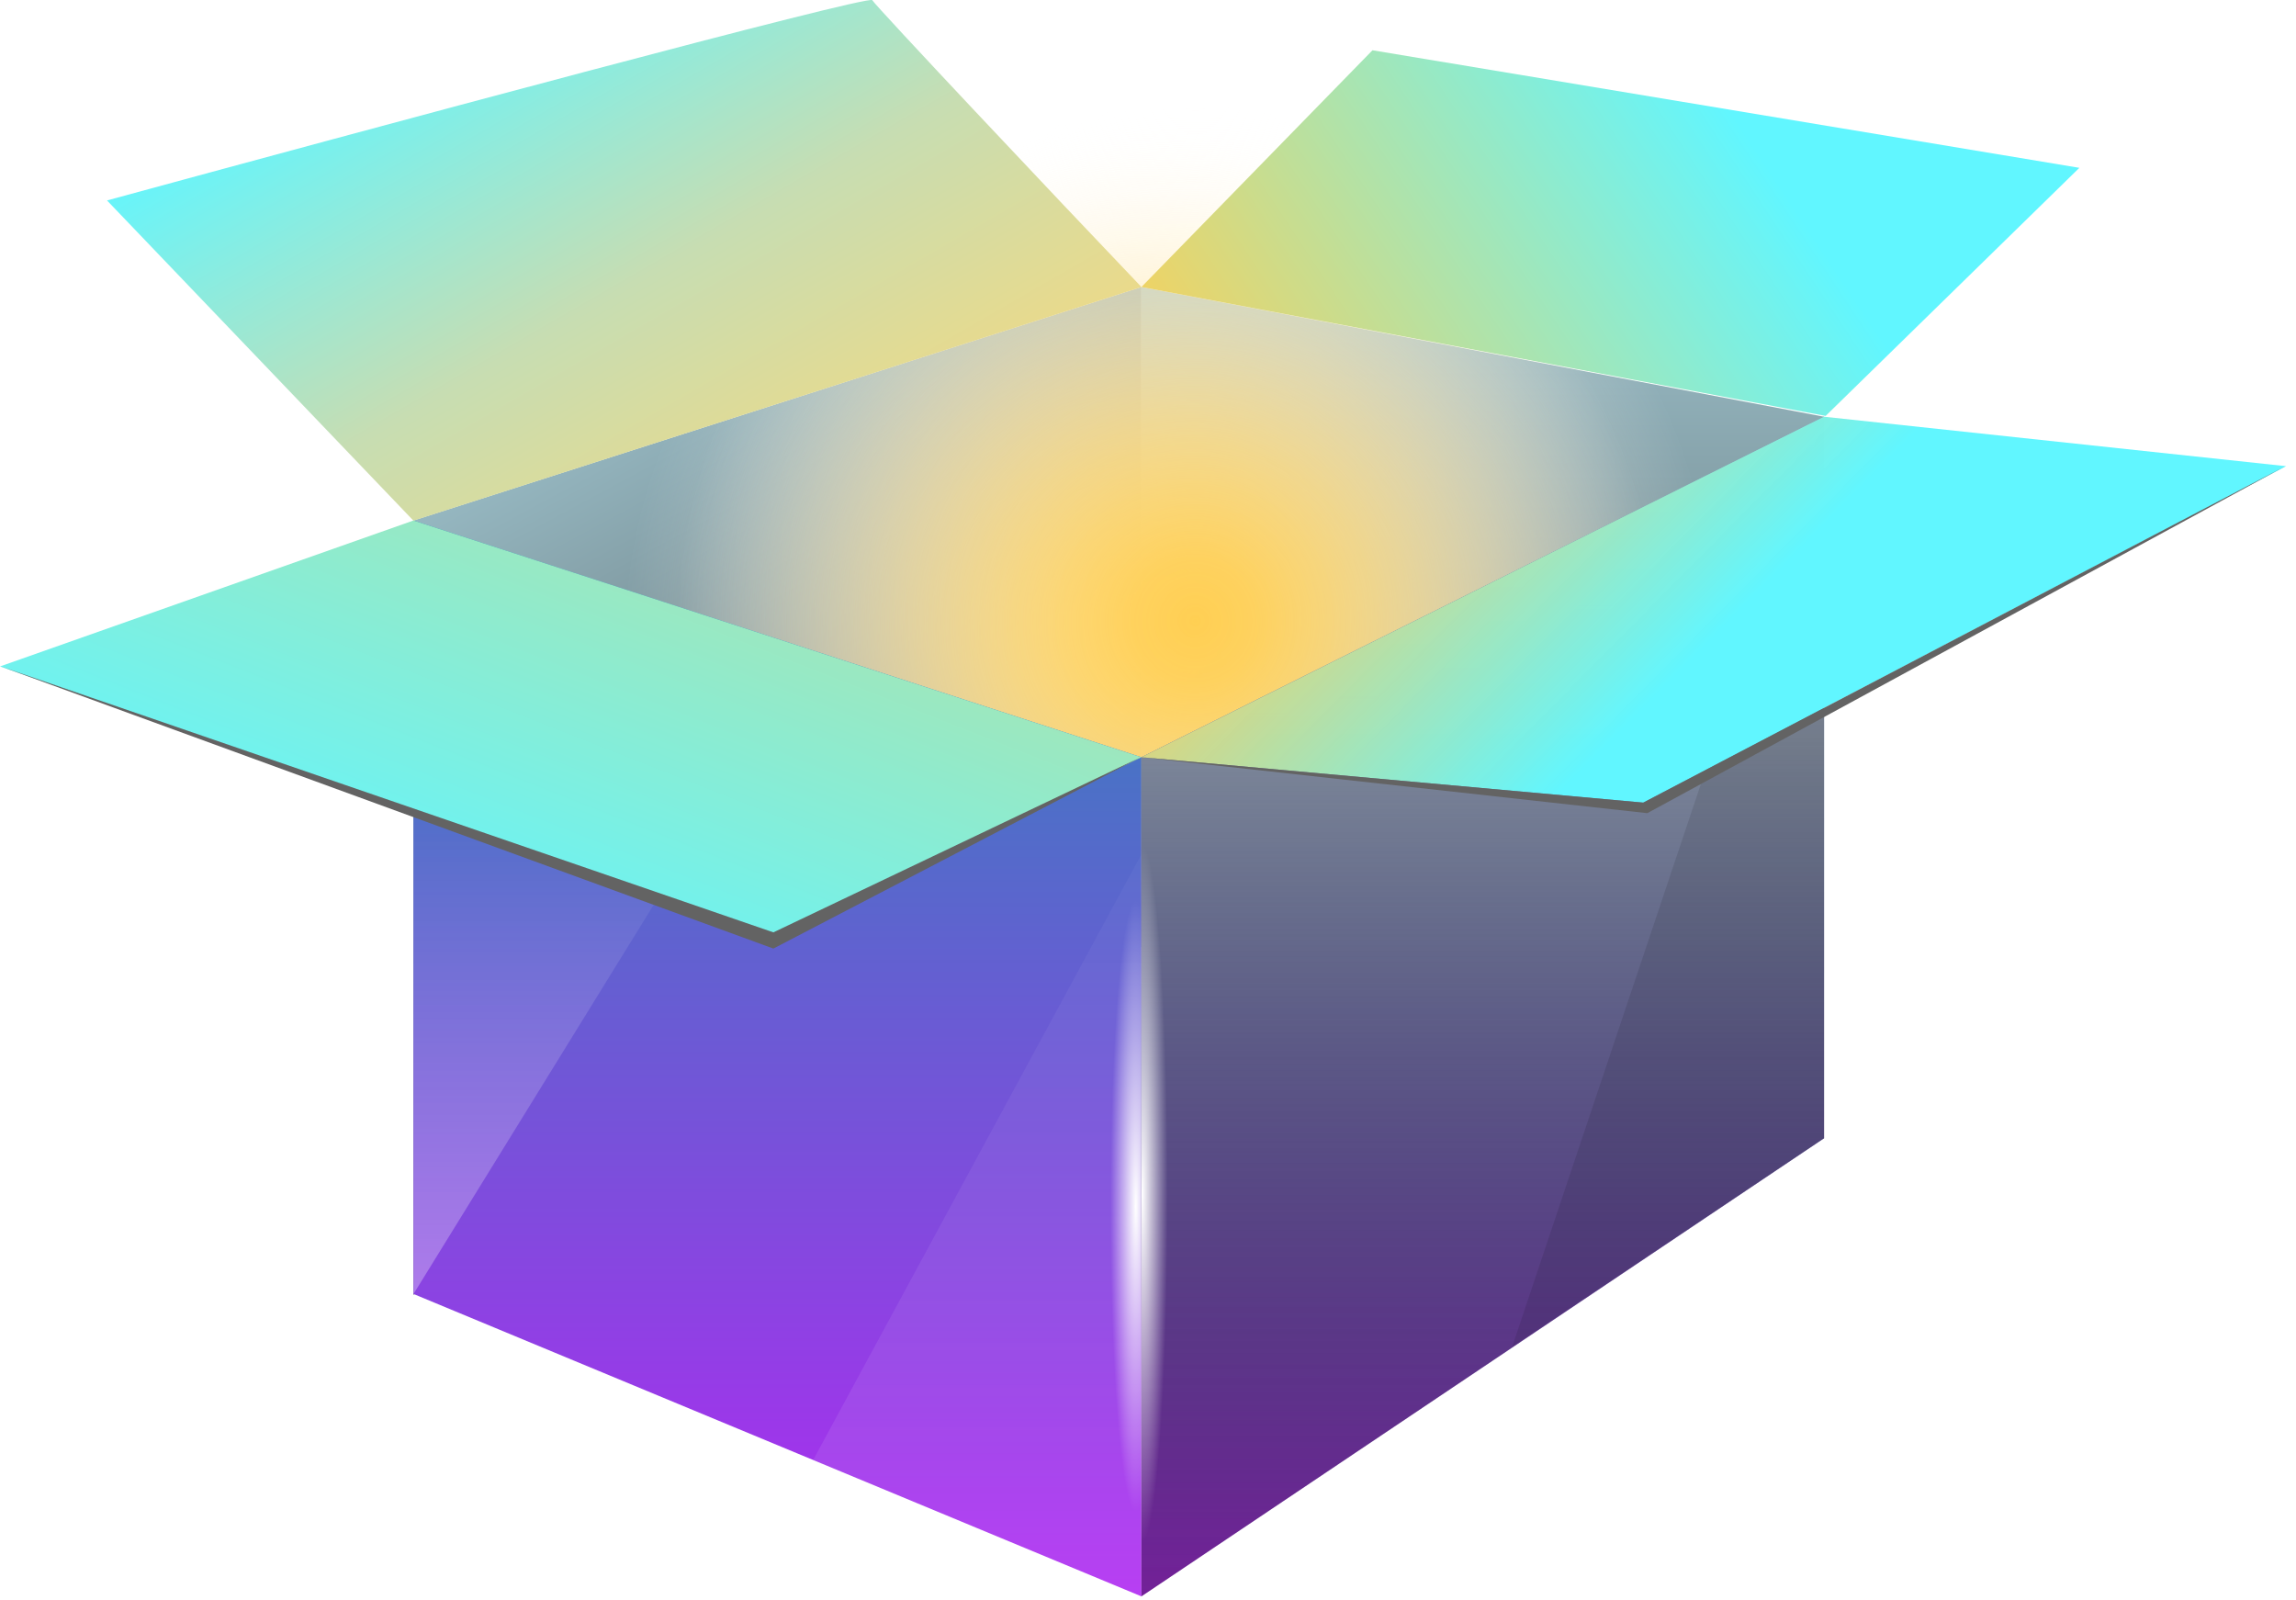
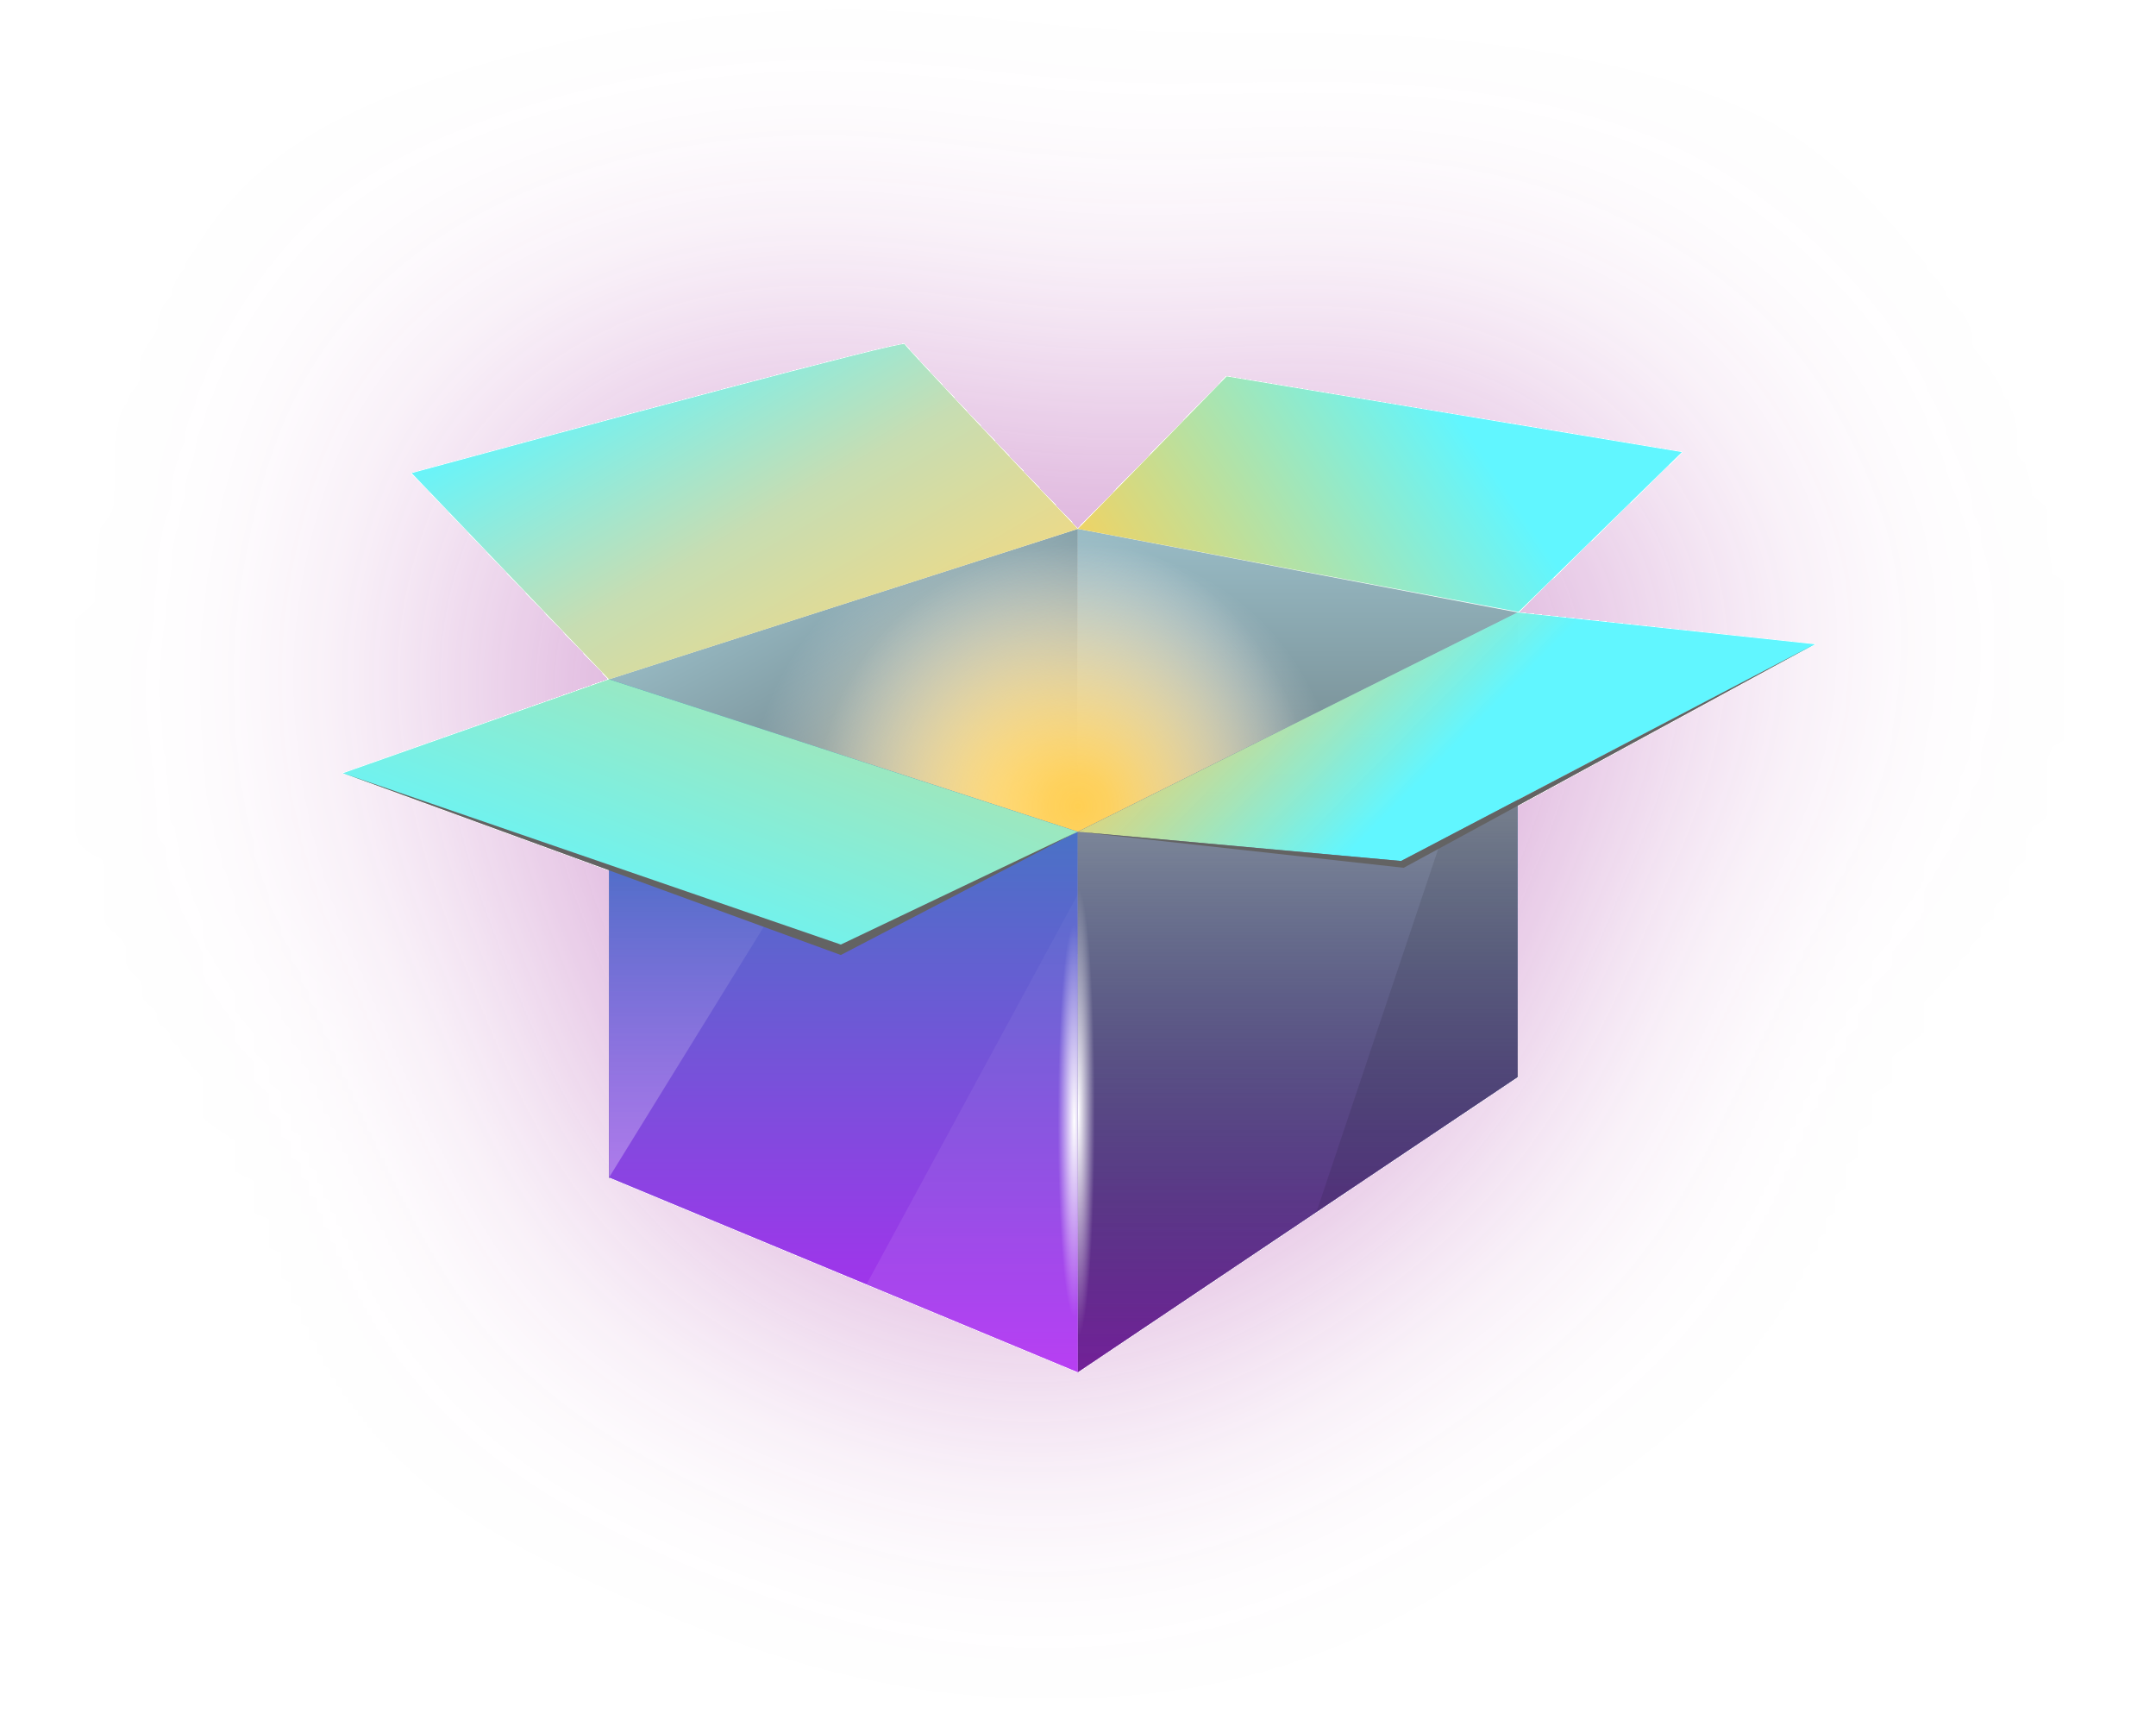
- <svg xmlns="http://www.w3.org/2000/svg" width="168" height="117" viewBox="0 0 168 117" fill="none">
-   <path d="M83.519 20.998L30.252 38.081V94.73L83.519 69.283V20.998Z" fill="url(#paint0_linear_147_461)" />
-   <path d="M83.519 69.283V20.998L133.464 30.489V83.281L83.519 69.283Z" fill="url(#paint1_linear_147_461)" />
-   <circle cx="83.52" cy="46.743" r="37.963" fill="url(#paint2_radial_147_461)" />
-   <circle cx="87.454" cy="45.434" r="37.963" fill="url(#paint3_radial_147_461)" />
-   <path d="M30.252 94.671V38.082L83.519 55.403V116.796L30.252 94.671Z" fill="url(#paint4_linear_147_461)" />
-   <path d="M83.519 62.5V116.797L59.5 106.82L83.519 62.5Z" fill="url(#paint5_linear_147_461)" fill-opacity="0.1" />
-   <path d="M30.815 94.874V38.285L84.083 55.606V117L30.815 94.874Z" fill="url(#paint6_radial_147_461)" />
-   <path opacity="0.3" d="M30.255 94.677V37.818L59.296 47.623L30.255 94.677Z" fill="url(#paint7_linear_147_461)" />
-   <path d="M100.424 3.678L83.519 20.998L133.583 30.43L152.149 12.279L100.424 3.678Z" fill="url(#paint8_linear_147_461)" />
-   <path d="M63.826 0.013C63.589 -0.414 26.396 9.603 7.83 14.665L30.252 38.095L83.519 20.998C77.153 14.335 64.063 0.44 63.826 0.013Z" fill="url(#paint9_linear_147_461)" />
-   <path d="M30.252 38.082L0 48.759L56.589 68.512L83.519 55.403L30.252 38.082Z" fill="url(#paint10_linear_147_461)" />
-   <path d="M56.589 69.401L0.06 48.759L56.589 68.215L83.46 55.402L56.589 69.401Z" fill="#636363" />
-   <path d="M83.519 55.403V116.796L133.464 83.282V30.489L83.519 55.403Z" fill="url(#paint11_linear_147_461)" />
-   <path d="M83.519 55.403V116.796L133.464 83.282V30.489L83.519 55.403Z" fill="url(#paint12_linear_147_461)" />
-   <path d="M83.519 55.403V116.796L133.464 83.282V30.489L83.519 55.403Z" fill="url(#paint13_radial_147_461)" />
-   <path d="M133.464 83.282V30.489L110.654 98.515L133.464 83.282Z" fill="black" fill-opacity="0.1" />
-   <path d="M133.465 30.489L83.519 55.403L120.237 58.724L167.276 34.108L133.465 30.489Z" fill="url(#paint14_linear_147_461)" />
-   <path d="M120.237 58.724L83.519 55.402L120.534 59.495L167.217 34.107L120.237 58.724Z" fill="#636363" />
+ <svg xmlns="http://www.w3.org/2000/svg" width="222" height="177" viewBox="0 0 222 177" fill="none">
+   <g filter="url(#filter0_d_406_616)">
+     <path d="M110.987 54.444L62.709 69.928V121.27L110.987 98.206V54.444Z" fill="url(#paint0_linear_406_616)" />
+     <path d="M110.986 98.206V54.444L156.254 63.046V110.894L110.986 98.206Z" fill="url(#paint1_linear_406_616)" />
+     <circle cx="106" cy="83" r="29" fill="url(#paint2_radial_406_616)" />
+     <circle cx="111" cy="83" r="27" fill="url(#paint3_radial_406_616)" />
+     <path d="M62.709 121.216V69.928L110.987 85.626V141.269L62.709 121.216Z" fill="url(#paint4_linear_406_616)" />
+     <path d="M110.987 92.059V141.269L89.218 132.227L110.987 92.059Z" fill="url(#paint5_linear_406_616)" fill-opacity="0.1" />
+     <path d="M63.22 121.401V70.112L111.498 85.811V141.454L63.22 121.401Z" fill="url(#paint6_radial_406_616)" />
+     <path opacity="0.3" d="M62.712 121.222V69.689L89.033 78.576L62.712 121.222Z" fill="url(#paint7_linear_406_616)" />
+     <path d="M126.308 38.746L110.986 54.444L156.361 62.992L173.188 46.541L126.308 38.746Z" fill="url(#paint8_linear_406_616)" />
+     <path d="M93.139 35.425C92.924 35.038 59.215 44.117 42.388 48.704L62.71 69.94L110.987 54.445C105.217 48.406 93.354 35.812 93.139 35.425Z" fill="url(#paint9_linear_406_616)" />
+     <path d="M62.709 69.928L35.291 79.605L86.579 97.507L110.987 85.626L62.709 69.928Z" fill="url(#paint10_linear_406_616)" />
+     <path d="M86.579 98.314L35.345 79.605L86.579 97.238L110.933 85.626L86.579 98.314Z" fill="#636363" />
+     <path d="M110.986 85.627V141.27L156.254 110.895V63.047L110.986 85.627Z" fill="url(#paint11_linear_406_616)" />
+     <path d="M110.986 85.627V141.27L156.254 110.895V63.047L110.986 85.627Z" fill="url(#paint12_linear_406_616)" />
+     <path d="M110.986 85.627V141.27L156.254 110.895V63.047L110.986 85.627Z" fill="url(#paint13_radial_406_616)" />
+     <path d="M156.254 110.895V63.047L135.58 124.701L156.254 110.895Z" fill="black" fill-opacity="0.1" />
+     <path d="M156.256 63.047L110.988 85.627L144.267 88.637L186.9 66.326L156.256 63.047Z" fill="url(#paint14_linear_406_616)" />
+     <path d="M144.266 88.637L110.987 85.627L144.535 89.336L186.845 66.326L144.266 88.637Z" fill="#636363" />
+   </g>
  <defs>
-     <linearGradient id="paint0_linear_147_461" x1="56.886" y1="20.998" x2="83.519" y2="70.41" gradientUnits="userSpaceOnUse">
+     <filter id="filter0_d_406_616" x="0.291" y="0.413" width="221.608" height="176.041" filterUnits="userSpaceOnUse" color-interpolation-filters="sRGB">
+       <feFlood flood-opacity="0" result="BackgroundImageFix" />
+       <feColorMatrix in="SourceAlpha" type="matrix" values="0 0 0 0 0 0 0 0 0 0 0 0 0 0 0 0 0 0 127 0" result="hardAlpha" />
+       <feOffset />
+       <feGaussianBlur stdDeviation="17.5" />
+       <feComposite in2="hardAlpha" operator="out" />
+       <feColorMatrix type="matrix" values="0 0 0 0 0.812 0 0 0 0 0.573 0 0 0 0 0.804 0 0 0 0.9 0" />
+       <feBlend mode="normal" in2="BackgroundImageFix" result="effect1_dropShadow_406_616" />
+       <feBlend mode="normal" in="SourceGraphic" in2="effect1_dropShadow_406_616" result="shape" />
+     </filter>
+     <linearGradient id="paint0_linear_406_616" x1="86.848" y1="54.444" x2="110.987" y2="99.228" gradientUnits="userSpaceOnUse">
      <stop stop-color="#99BCC6" />
      <stop offset="1" stop-color="#464A4B" />
    </linearGradient>
-     <linearGradient id="paint1_linear_147_461" x1="108.491" y1="20.998" x2="108.491" y2="83.281" gradientUnits="userSpaceOnUse">
+     <linearGradient id="paint1_linear_406_616" x1="133.62" y1="54.444" x2="133.62" y2="110.894" gradientUnits="userSpaceOnUse">
      <stop stop-color="#99BCC6" />
      <stop offset="1" stop-color="#464A4B" />
    </linearGradient>
-     <radialGradient id="paint2_radial_147_461" cx="0" cy="0" r="1" gradientUnits="userSpaceOnUse" gradientTransform="translate(83.5199 46.7426) rotate(90) scale(37.9633)">
+     <radialGradient id="paint2_radial_406_616" cx="0" cy="0" r="1" gradientUnits="userSpaceOnUse" gradientTransform="translate(106 83) rotate(90) scale(29)">
      <stop stop-color="#FFCF53" />
      <stop offset="0.12" stop-color="#FFD25E" stop-opacity="0.938" />
      <stop offset="1" stop-color="white" stop-opacity="0" />
    </radialGradient>
-     <radialGradient id="paint3_radial_147_461" cx="0" cy="0" r="1" gradientUnits="userSpaceOnUse" gradientTransform="translate(87.4545 45.434) rotate(90) scale(37.9633)">
+     <radialGradient id="paint3_radial_406_616" cx="0" cy="0" r="1" gradientUnits="userSpaceOnUse" gradientTransform="translate(111 83) rotate(90) scale(27)">
      <stop stop-color="#FFCF53" />
      <stop offset="0.12" stop-color="#FFD25E" stop-opacity="0.938" />
      <stop offset="1" stop-color="white" stop-opacity="0" />
    </radialGradient>
-     <linearGradient id="paint4_linear_147_461" x1="56.886" y1="37.963" x2="56.886" y2="116.796" gradientUnits="userSpaceOnUse">
+     <linearGradient id="paint4_linear_406_616" x1="86.848" y1="69.82" x2="86.848" y2="141.269" gradientUnits="userSpaceOnUse">
      <stop stop-color="#2C87B9" />
      <stop offset="1" stop-color="#B029F2" />
    </linearGradient>
-     <linearGradient id="paint5_linear_147_461" x1="56.886" y1="37.963" x2="56.886" y2="116.796" gradientUnits="userSpaceOnUse">
+     <linearGradient id="paint5_linear_406_616" x1="86.848" y1="69.82" x2="86.848" y2="141.269" gradientUnits="userSpaceOnUse">
      <stop stop-color="white" stop-opacity="0" />
      <stop offset="1" stop-color="white" />
    </linearGradient>
-     <radialGradient id="paint6_radial_147_461" cx="0" cy="0" r="1" gradientUnits="userSpaceOnUse" gradientTransform="translate(83.1079 88.2431) rotate(180) scale(1.86759 22.3094)">
+     <radialGradient id="paint6_radial_406_616" cx="0" cy="0" r="1" gradientUnits="userSpaceOnUse" gradientTransform="translate(110.614 115.391) rotate(180) scale(1.69266 20.2198)">
      <stop stop-color="white" />
      <stop offset="1" stop-color="white" stop-opacity="0" />
    </radialGradient>
-     <linearGradient id="paint7_linear_147_461" x1="44.775" y1="37.818" x2="44.775" y2="94.677" gradientUnits="userSpaceOnUse">
+     <linearGradient id="paint7_linear_406_616" x1="75.872" y1="69.689" x2="75.872" y2="121.222" gradientUnits="userSpaceOnUse">
      <stop offset="0.365" stop-color="white" stop-opacity="0" />
      <stop offset="1" stop-color="white" />
    </linearGradient>
-     <linearGradient id="paint8_linear_147_461" x1="83.519" y1="30.371" x2="123.677" y2="3.678" gradientUnits="userSpaceOnUse">
+     <linearGradient id="paint8_linear_406_616" x1="110.986" y1="62.939" x2="147.383" y2="38.746" gradientUnits="userSpaceOnUse">
      <stop stop-color="#FFCF53" />
      <stop offset="1" stop-color="#61F6FF" />
    </linearGradient>
-     <linearGradient id="paint9_linear_147_461" x1="11.626" y1="10.559" x2="39.802" y2="59.318" gradientUnits="userSpaceOnUse">
+     <linearGradient id="paint9_linear_406_616" x1="45.828" y1="44.983" x2="71.365" y2="89.175" gradientUnits="userSpaceOnUse">
      <stop stop-color="#61F6FF" />
      <stop offset="0.464" stop-color="#C7DDB2" />
      <stop offset="1" stop-color="#FFD873" />
    </linearGradient>
-     <linearGradient id="paint10_linear_147_461" x1="41.76" y1="73.791" x2="73.079" y2="-5.754" gradientUnits="userSpaceOnUse">
+     <linearGradient id="paint10_linear_406_616" x1="73.139" y1="102.292" x2="101.525" y2="30.198" gradientUnits="userSpaceOnUse">
      <stop stop-color="#61F6FF" />
      <stop offset="1" stop-color="#FFCF53" />
    </linearGradient>
-     <linearGradient id="paint11_linear_147_461" x1="108.284" y1="30.964" x2="108.284" y2="117.567" gradientUnits="userSpaceOnUse">
+     <linearGradient id="paint11_linear_406_616" x1="133.432" y1="63.477" x2="133.432" y2="141.969" gradientUnits="userSpaceOnUse">
      <stop stop-color="#2C87B9" />
      <stop offset="1" stop-color="#8123AA" />
    </linearGradient>
-     <linearGradient id="paint12_linear_147_461" x1="108.284" y1="30.964" x2="108.284" y2="117.568" gradientUnits="userSpaceOnUse">
+     <linearGradient id="paint12_linear_406_616" x1="133.432" y1="63.477" x2="133.432" y2="141.969" gradientUnits="userSpaceOnUse">
      <stop stop-color="#C4C4C4" />
      <stop offset="1" stop-color="#050505" stop-opacity="0.1" />
    </linearGradient>
-     <radialGradient id="paint13_radial_147_461" cx="0" cy="0" r="1" gradientUnits="userSpaceOnUse" gradientTransform="translate(83.5738 87.3097) scale(1.86759 25.414)">
+     <radialGradient id="paint13_radial_406_616" cx="0" cy="0" r="1" gradientUnits="userSpaceOnUse" gradientTransform="translate(111.036 114.545) scale(1.69266 23.0335)">
      <stop stop-color="white" />
      <stop offset="1" stop-color="white" stop-opacity="0" />
    </radialGradient>
-     <linearGradient id="paint14_linear_147_461" x1="122.076" y1="6.584" x2="156.48" y2="40.573" gradientUnits="userSpaceOnUse">
+     <linearGradient id="paint14_linear_406_616" x1="145.933" y1="41.381" x2="177.115" y2="72.186" gradientUnits="userSpaceOnUse">
      <stop stop-color="#FFD25E" stop-opacity="0.938" />
      <stop offset="0.63" stop-color="#61F6FF" />
    </linearGradient>
  </defs>
</svg>
